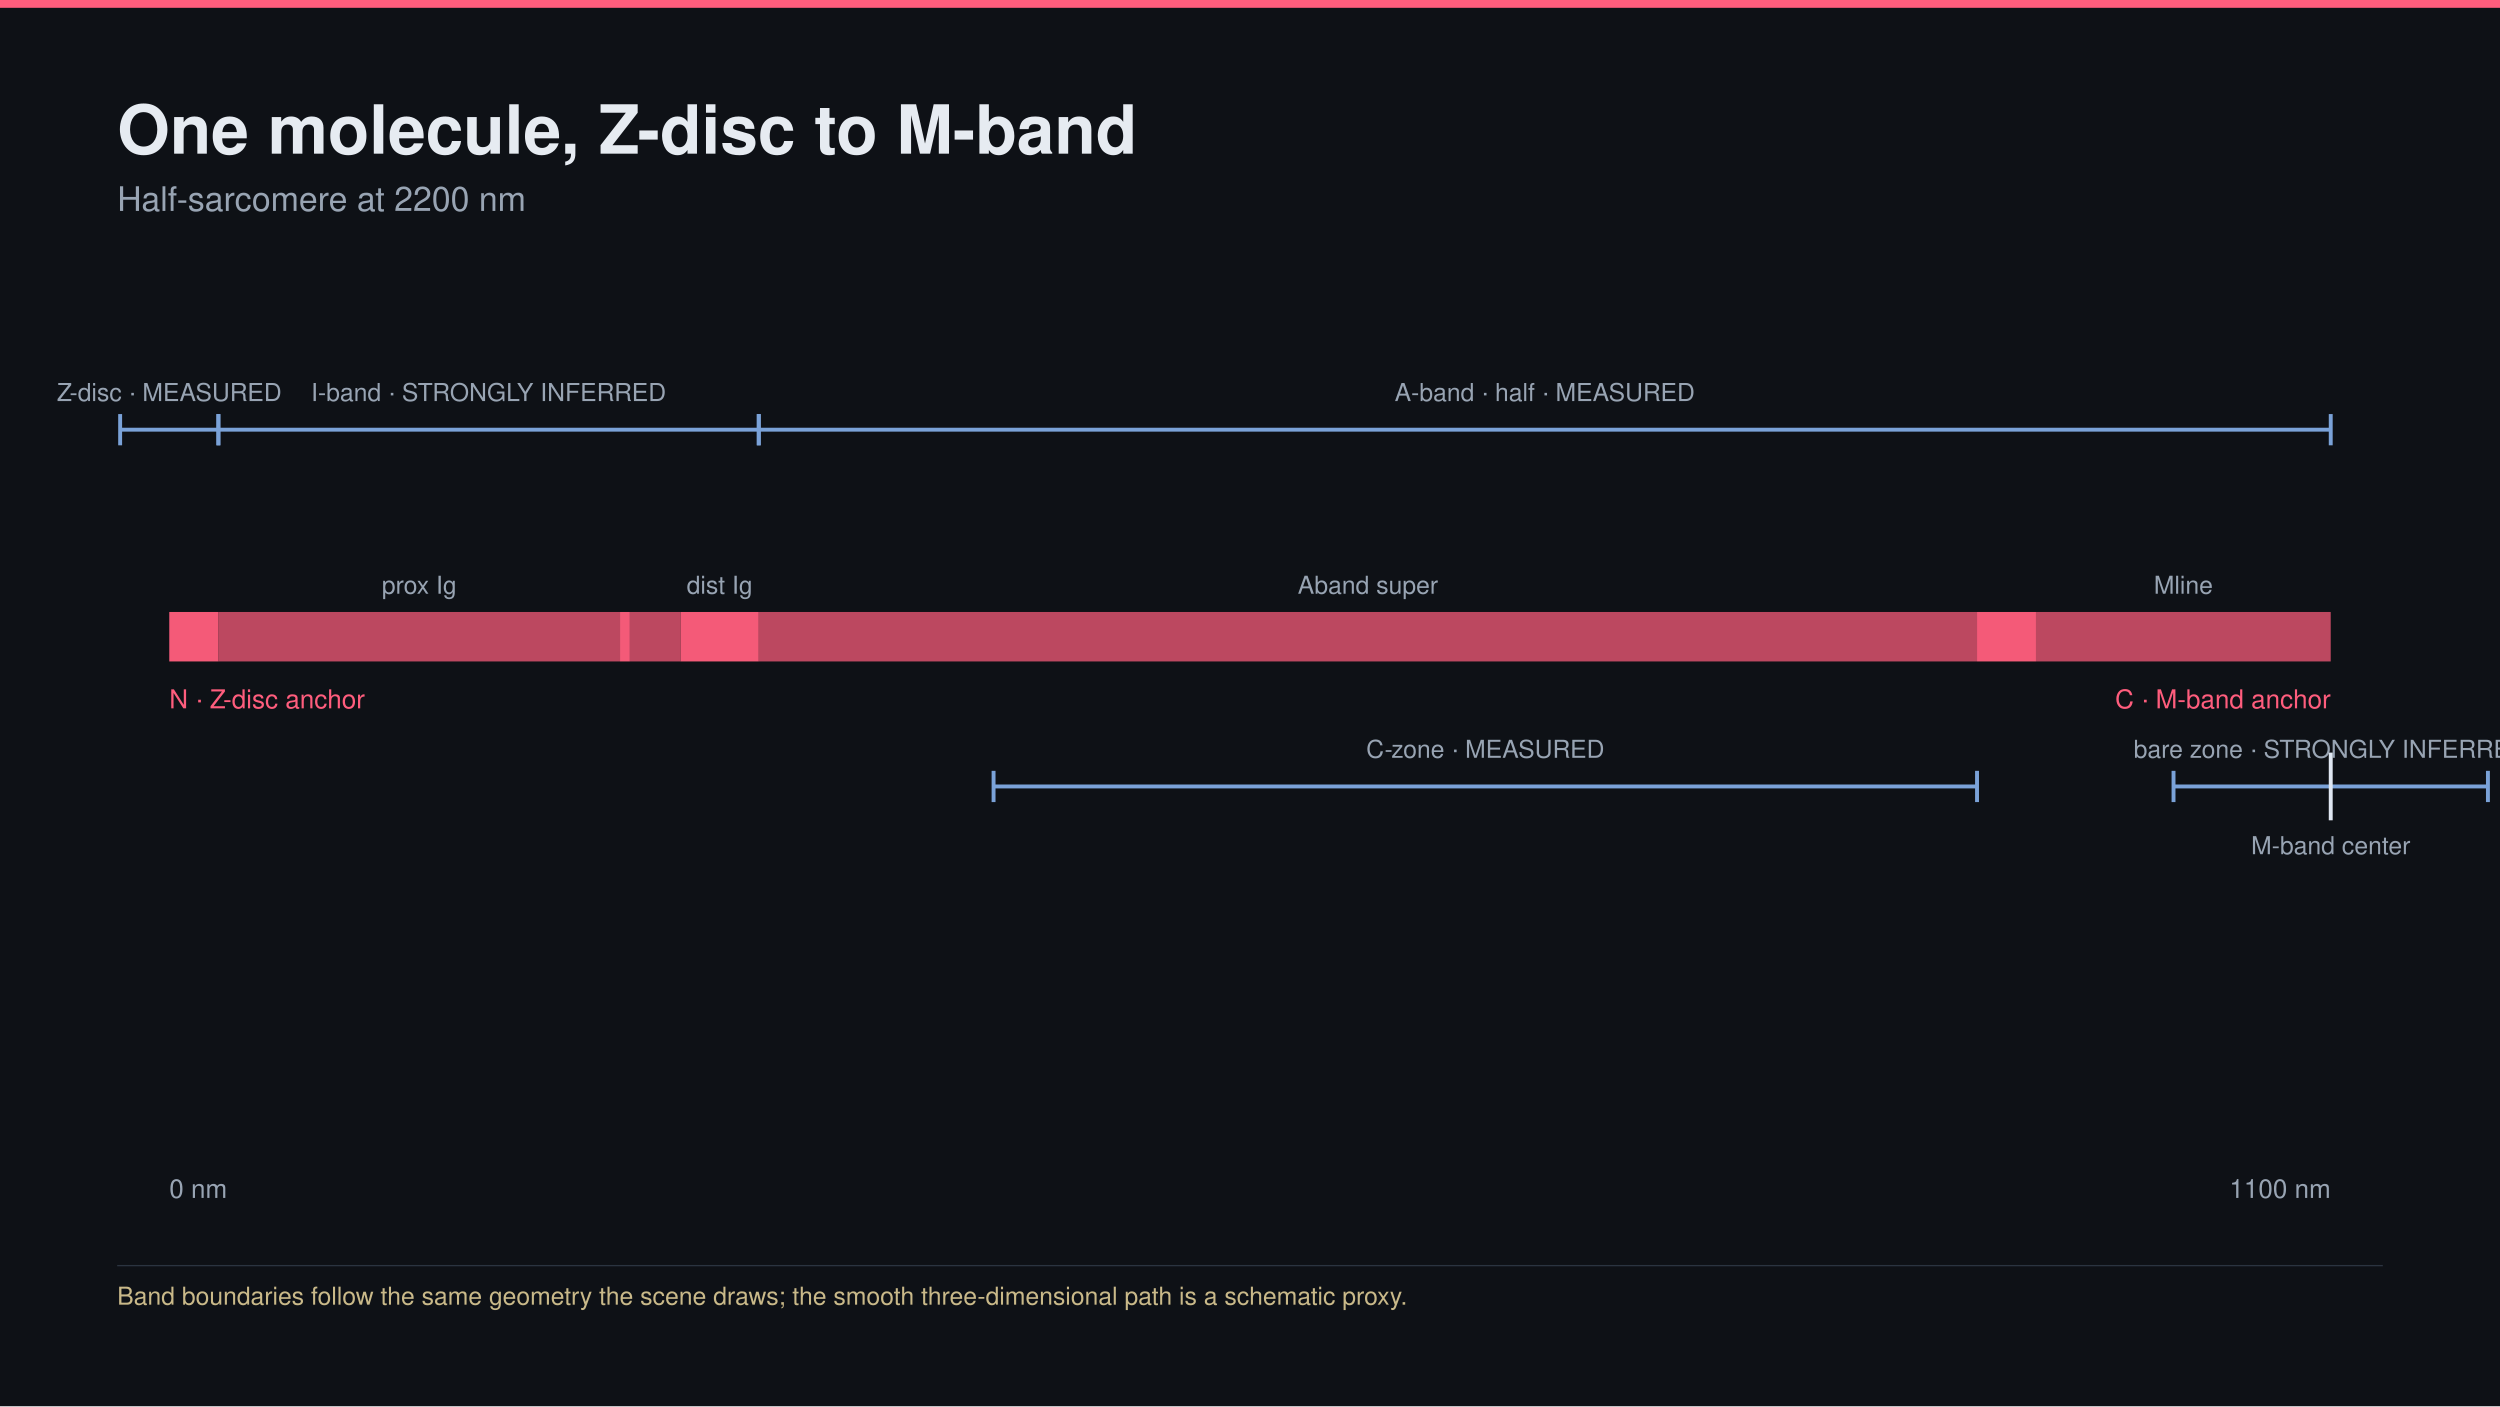
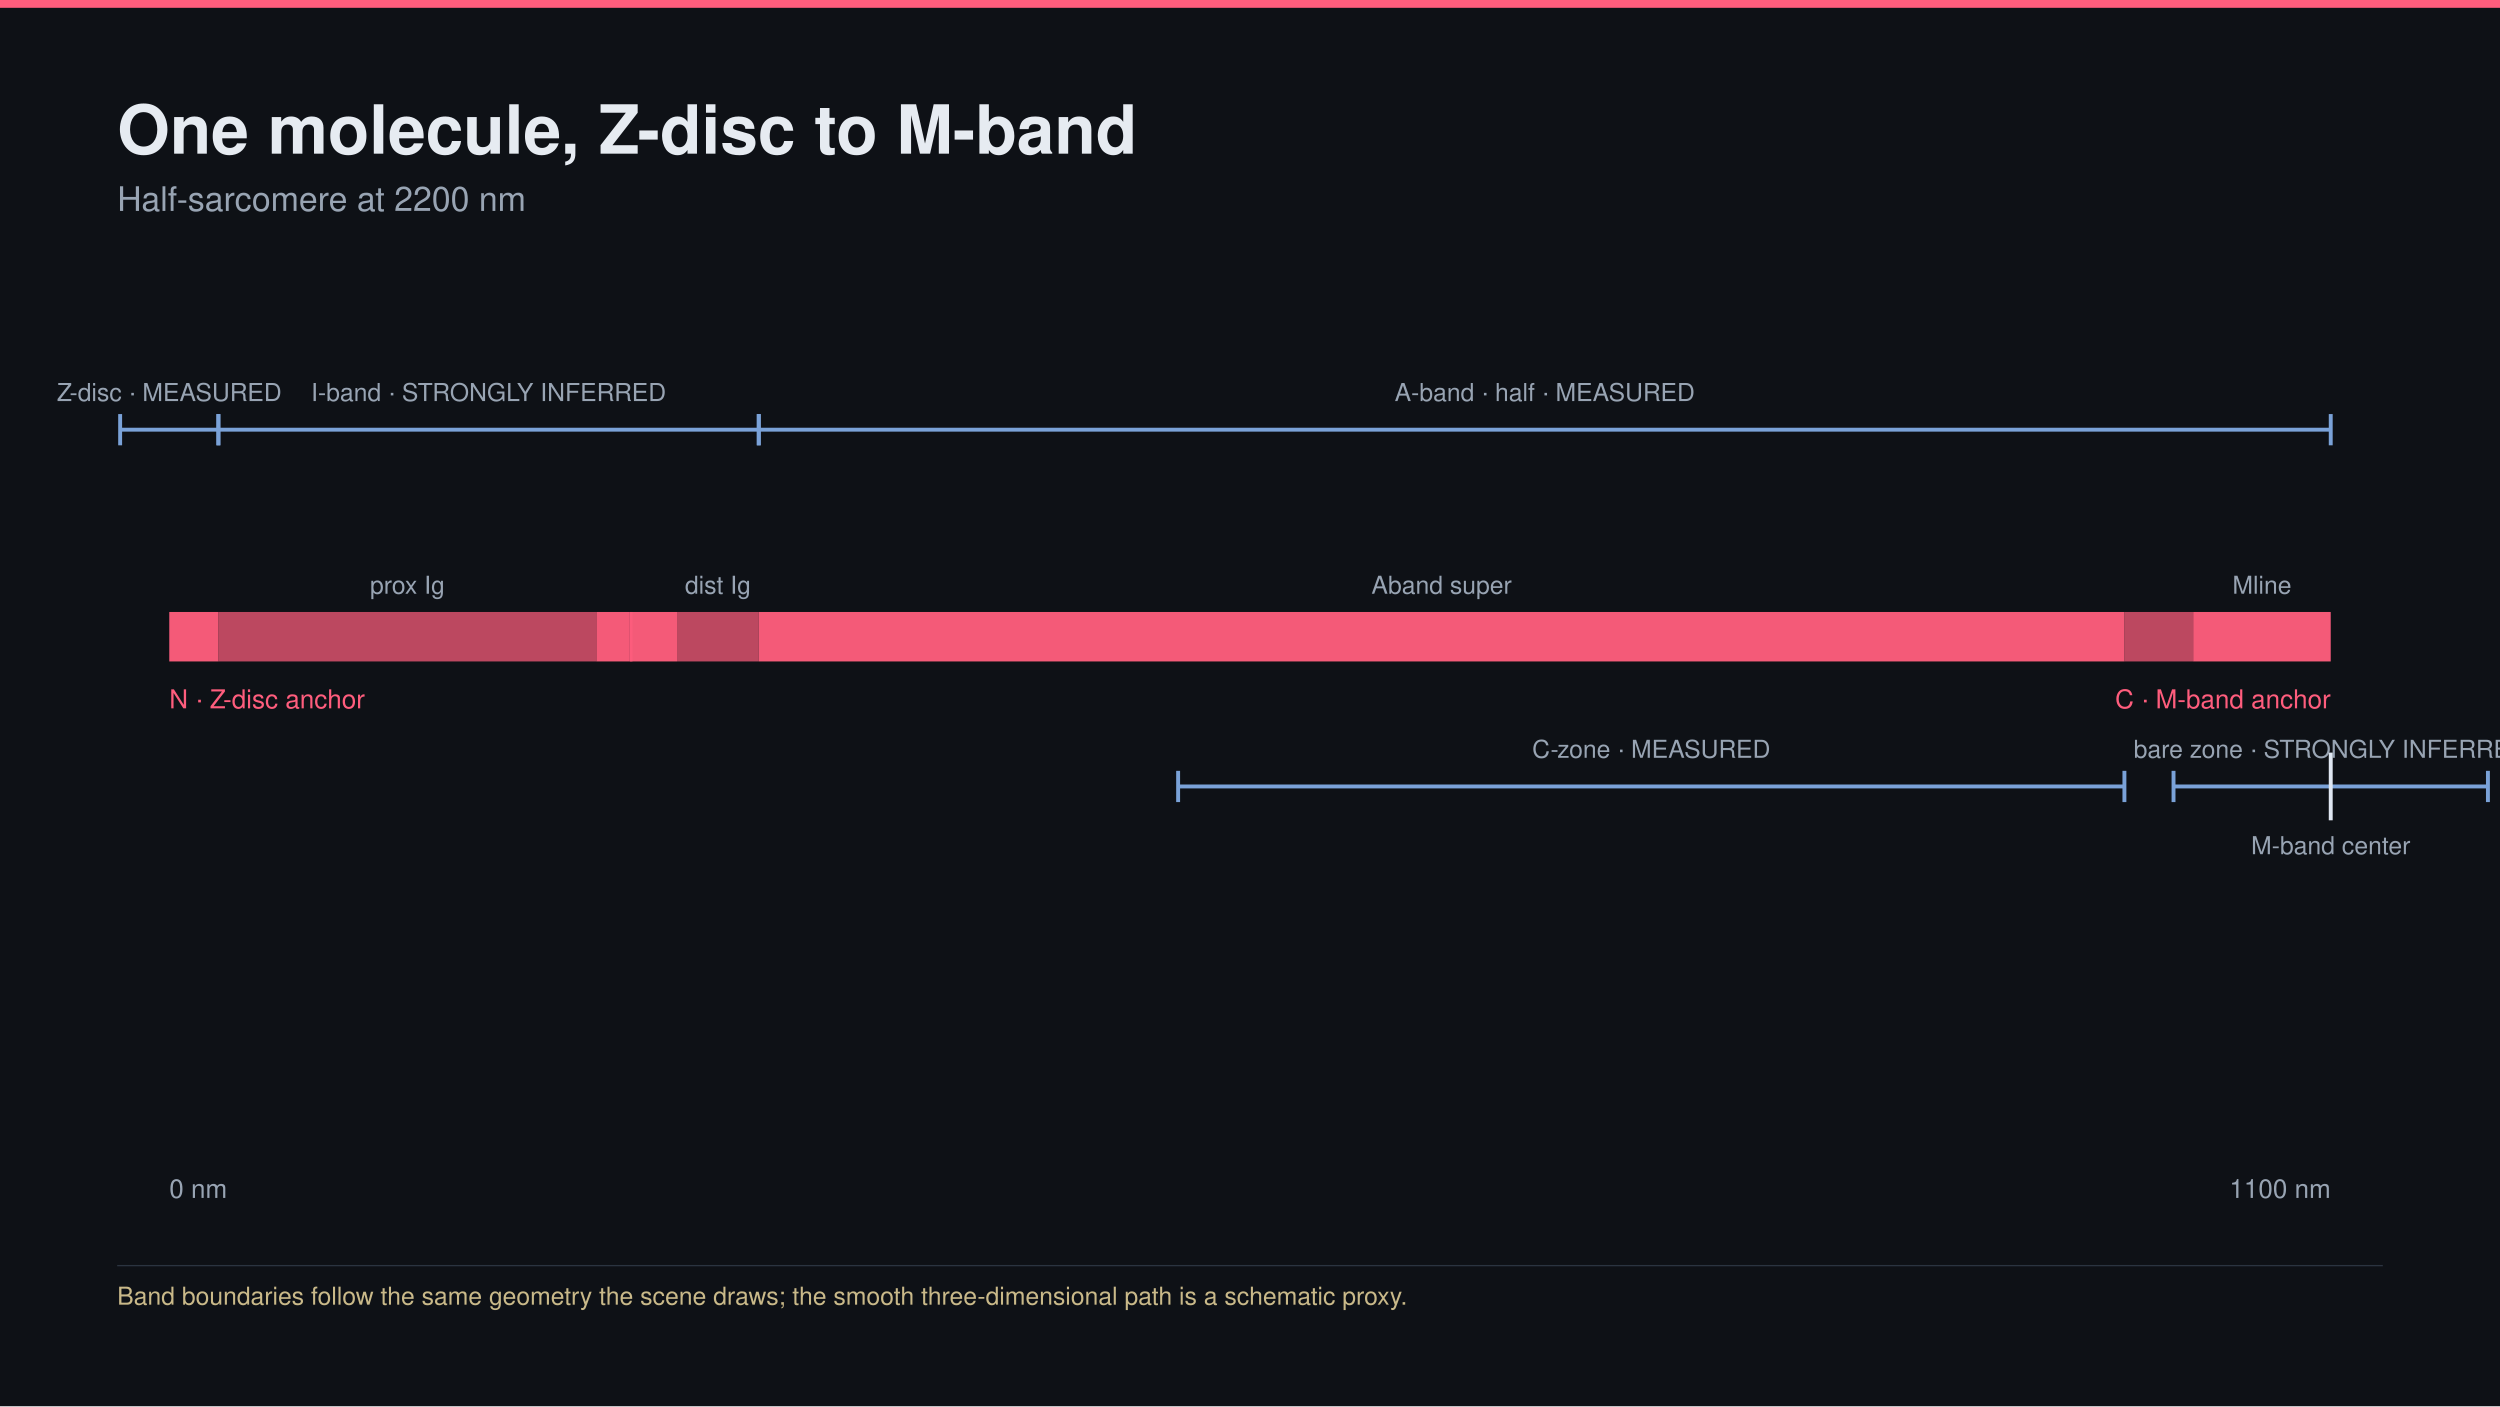
<svg xmlns="http://www.w3.org/2000/svg" width="1920" height="1080" viewBox="0 0 1920 1080">
  <rect width="1920" height="1080" fill="#0e1116" />
  <rect x="0" y="0" width="1920" height="6" fill="#ff5d7d" />
  <text x="90" y="118" font-family="Helvetica, Arial, sans-serif" font-size="52" font-weight="650" fill="#e6ebf1" text-anchor="start">One molecule, Z-disc to M-band</text>
  <text x="90" y="162" font-family="Helvetica, Arial, sans-serif" font-size="26" font-weight="400" fill="#98a4b3" text-anchor="start">Half-sarcomere at 2200 nm</text>
  <rect x="130.00" y="470" width="37.73" height="38" fill="#ff5d7d" opacity="0.95" />
-   <rect x="167.73" y="470" width="308.46" height="38" fill="#ff5d7d" opacity="0.72" />
-   <text x="321.96" y="456" font-family="Helvetica, Arial, sans-serif" font-size="19" font-weight="400" fill="#98a4b3" text-anchor="middle">prox Ig</text>
-   <rect x="476.19" y="470" width="7.55" height="38" fill="#ff5d7d" opacity="0.95" />
-   <rect x="483.75" y="470" width="38.89" height="38" fill="#ff5d7d" opacity="0.72" />
-   <rect x="522.64" y="470" width="60.09" height="38" fill="#ff5d7d" opacity="0.95" />
-   <text x="552.682" y="456" font-family="Helvetica, Arial, sans-serif" font-size="19" font-weight="400" fill="#98a4b3" text-anchor="middle">dist Ig</text>
-   <rect x="582.73" y="470" width="935.64" height="38" fill="#ff5d7d" opacity="0.72" />
-   <text x="1050.545" y="456" font-family="Helvetica, Arial, sans-serif" font-size="19" font-weight="400" fill="#98a4b3" text-anchor="middle">Aband super</text>
-   <rect x="1518.36" y="470" width="45.27" height="38" fill="#ff5d7d" opacity="0.95" />
-   <rect x="1563.64" y="470" width="226.36" height="38" fill="#ff5d7d" opacity="0.72" />
-   <text x="1676.818" y="456" font-family="Helvetica, Arial, sans-serif" font-size="19" font-weight="400" fill="#98a4b3" text-anchor="middle">Mline</text>
+   <rect x="167.73" y="470" width="290.30" height="38" fill="#ff5d7d" opacity="0.72" />
+   <text x="312.875" y="456" font-family="Helvetica, Arial, sans-serif" font-size="19" font-weight="400" fill="#98a4b3" text-anchor="middle">prox Ig</text>
+   <rect x="458.02" y="470" width="25.72" height="38" fill="#ff5d7d" opacity="0.95" />
+   <rect x="483.74" y="470" width="2.00" height="38" fill="#ff5d7d" opacity="0.72" />
+   <rect x="483.74" y="470" width="36.22" height="38" fill="#ff5d7d" opacity="0.95" />
+   <rect x="519.96" y="470" width="62.77" height="38" fill="#ff5d7d" opacity="0.72" />
+   <text x="551.344" y="456" font-family="Helvetica, Arial, sans-serif" font-size="19" font-weight="400" fill="#98a4b3" text-anchor="middle">dist Ig</text>
+   <rect x="582.73" y="470" width="1048.82" height="38" fill="#ff5d7d" opacity="0.95" />
+   <text x="1107.136" y="456" font-family="Helvetica, Arial, sans-serif" font-size="19" font-weight="400" fill="#98a4b3" text-anchor="middle">Aband super</text>
+   <rect x="1631.55" y="470" width="52.82" height="38" fill="#ff5d7d" opacity="0.72" />
+   <rect x="1684.36" y="470" width="105.64" height="38" fill="#ff5d7d" opacity="0.95" />
+   <text x="1737.182" y="456" font-family="Helvetica, Arial, sans-serif" font-size="19" font-weight="400" fill="#98a4b3" text-anchor="middle">Mline</text>
  <line x1="92.27" y1="330" x2="167.73" y2="330" stroke="#7aa2d8" stroke-width="3" />
  <line x1="92.27" y1="318" x2="92.27" y2="342" stroke="#7aa2d8" stroke-width="3" />
  <line x1="167.73" y1="318" x2="167.73" y2="342" stroke="#7aa2d8" stroke-width="3" />
  <text x="130" y="308" font-family="Helvetica, Arial, sans-serif" font-size="19" font-weight="400" fill="#98a4b3" text-anchor="middle">Z-disc · MEASURED</text>
  <line x1="167.73" y1="330" x2="582.73" y2="330" stroke="#7aa2d8" stroke-width="3" />
  <line x1="167.73" y1="318" x2="167.73" y2="342" stroke="#7aa2d8" stroke-width="3" />
  <line x1="582.73" y1="318" x2="582.73" y2="342" stroke="#7aa2d8" stroke-width="3" />
  <text x="375.227" y="308" font-family="Helvetica, Arial, sans-serif" font-size="19" font-weight="400" fill="#98a4b3" text-anchor="middle">I-band · STRONGLY INFERRED</text>
  <line x1="582.73" y1="330" x2="1790.00" y2="330" stroke="#7aa2d8" stroke-width="3" />
  <line x1="582.73" y1="318" x2="582.73" y2="342" stroke="#7aa2d8" stroke-width="3" />
  <line x1="1790.00" y1="318" x2="1790.00" y2="342" stroke="#7aa2d8" stroke-width="3" />
  <text x="1186.364" y="308" font-family="Helvetica, Arial, sans-serif" font-size="19" font-weight="400" fill="#98a4b3" text-anchor="middle">A-band · half · MEASURED</text>
-   <line x1="763.06" y1="604" x2="1518.36" y2="604" stroke="#7aa2d8" stroke-width="3" />
-   <line x1="763.06" y1="592" x2="763.06" y2="616" stroke="#7aa2d8" stroke-width="3" />
-   <line x1="1518.36" y1="592" x2="1518.36" y2="616" stroke="#7aa2d8" stroke-width="3" />
-   <text x="1140.714" y="582" font-family="Helvetica, Arial, sans-serif" font-size="19" font-weight="400" fill="#98a4b3" text-anchor="middle">C-zone · MEASURED</text>
+   <line x1="904.80" y1="604" x2="1631.55" y2="604" stroke="#7aa2d8" stroke-width="3" />
+   <line x1="904.80" y1="592" x2="904.80" y2="616" stroke="#7aa2d8" stroke-width="3" />
+   <line x1="1631.55" y1="592" x2="1631.55" y2="616" stroke="#7aa2d8" stroke-width="3" />
+   <text x="1268.171" y="582" font-family="Helvetica, Arial, sans-serif" font-size="19" font-weight="400" fill="#98a4b3" text-anchor="middle">C-zone · MEASURED</text>
  <line x1="1669.27" y1="604" x2="1910.73" y2="604" stroke="#7aa2d8" stroke-width="3" />
  <line x1="1669.27" y1="592" x2="1669.27" y2="616" stroke="#7aa2d8" stroke-width="3" />
  <line x1="1910.73" y1="592" x2="1910.73" y2="616" stroke="#7aa2d8" stroke-width="3" />
  <text x="1790" y="582" font-family="Helvetica, Arial, sans-serif" font-size="19" font-weight="400" fill="#98a4b3" text-anchor="middle">bare zone · STRONGLY INFERRED</text>
  <line x1="1790.00" y1="578" x2="1790.00" y2="630" stroke="#dfe7f2" stroke-width="3" />
  <text x="1790" y="656" font-family="Helvetica, Arial, sans-serif" font-size="19" font-weight="400" fill="#98a4b3" text-anchor="middle">M-band center</text>
  <text x="130" y="544" font-family="Helvetica, Arial, sans-serif" font-size="20" font-weight="400" fill="#ff5d7d" text-anchor="start">N · Z-disc anchor</text>
  <text x="1790" y="544" font-family="Helvetica, Arial, sans-serif" font-size="20" font-weight="400" fill="#ff5d7d" text-anchor="end">C · M-band anchor</text>
  <text x="130" y="920" font-family="Helvetica, Arial, sans-serif" font-size="20" font-weight="400" fill="#98a4b3" text-anchor="start">0 nm</text>
  <text x="1790" y="920" font-family="Helvetica, Arial, sans-serif" font-size="20" font-weight="400" fill="#98a4b3" text-anchor="end">1100 nm</text>
  <line x1="90" y1="972" x2="1830" y2="972" stroke="#2b3440" stroke-width="1" />
  <text x="90" y="1002" font-family="Helvetica, Arial, sans-serif" font-size="19" font-weight="400" fill="#c9b989" text-anchor="start">Band boundaries follow the same geometry the scene draws; the smooth three-dimensional path is a schematic proxy.</text>
</svg>
